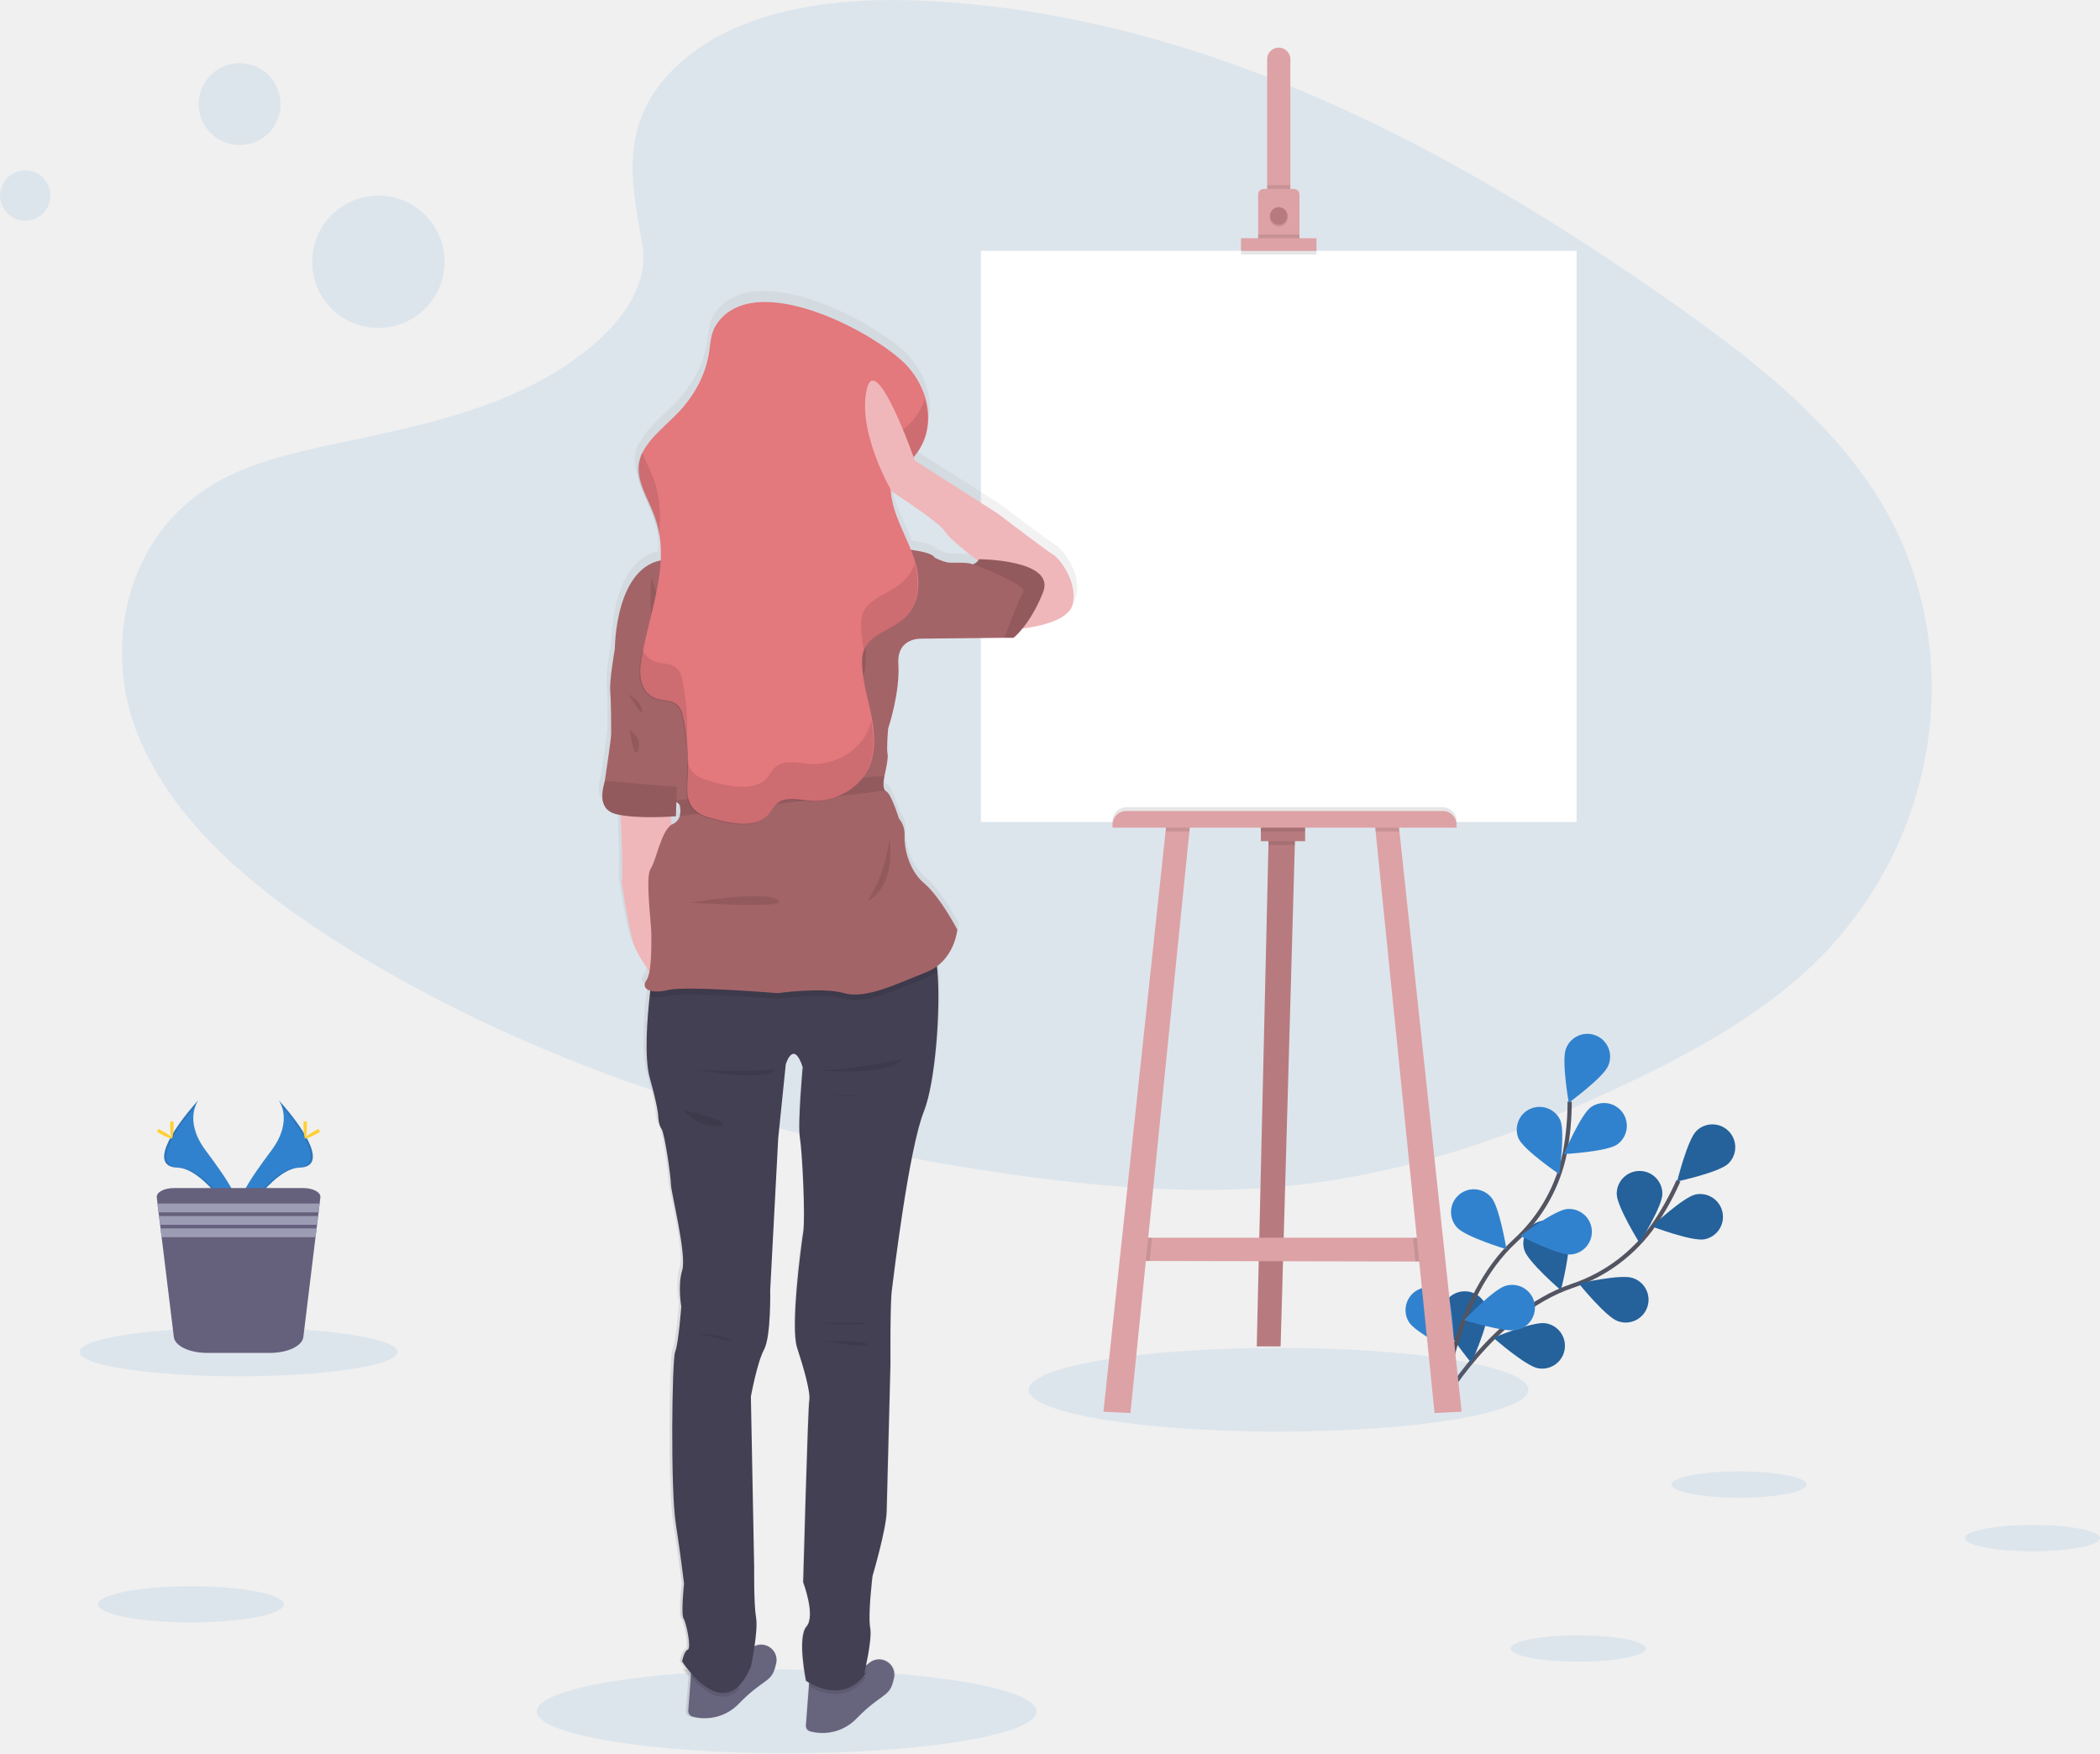
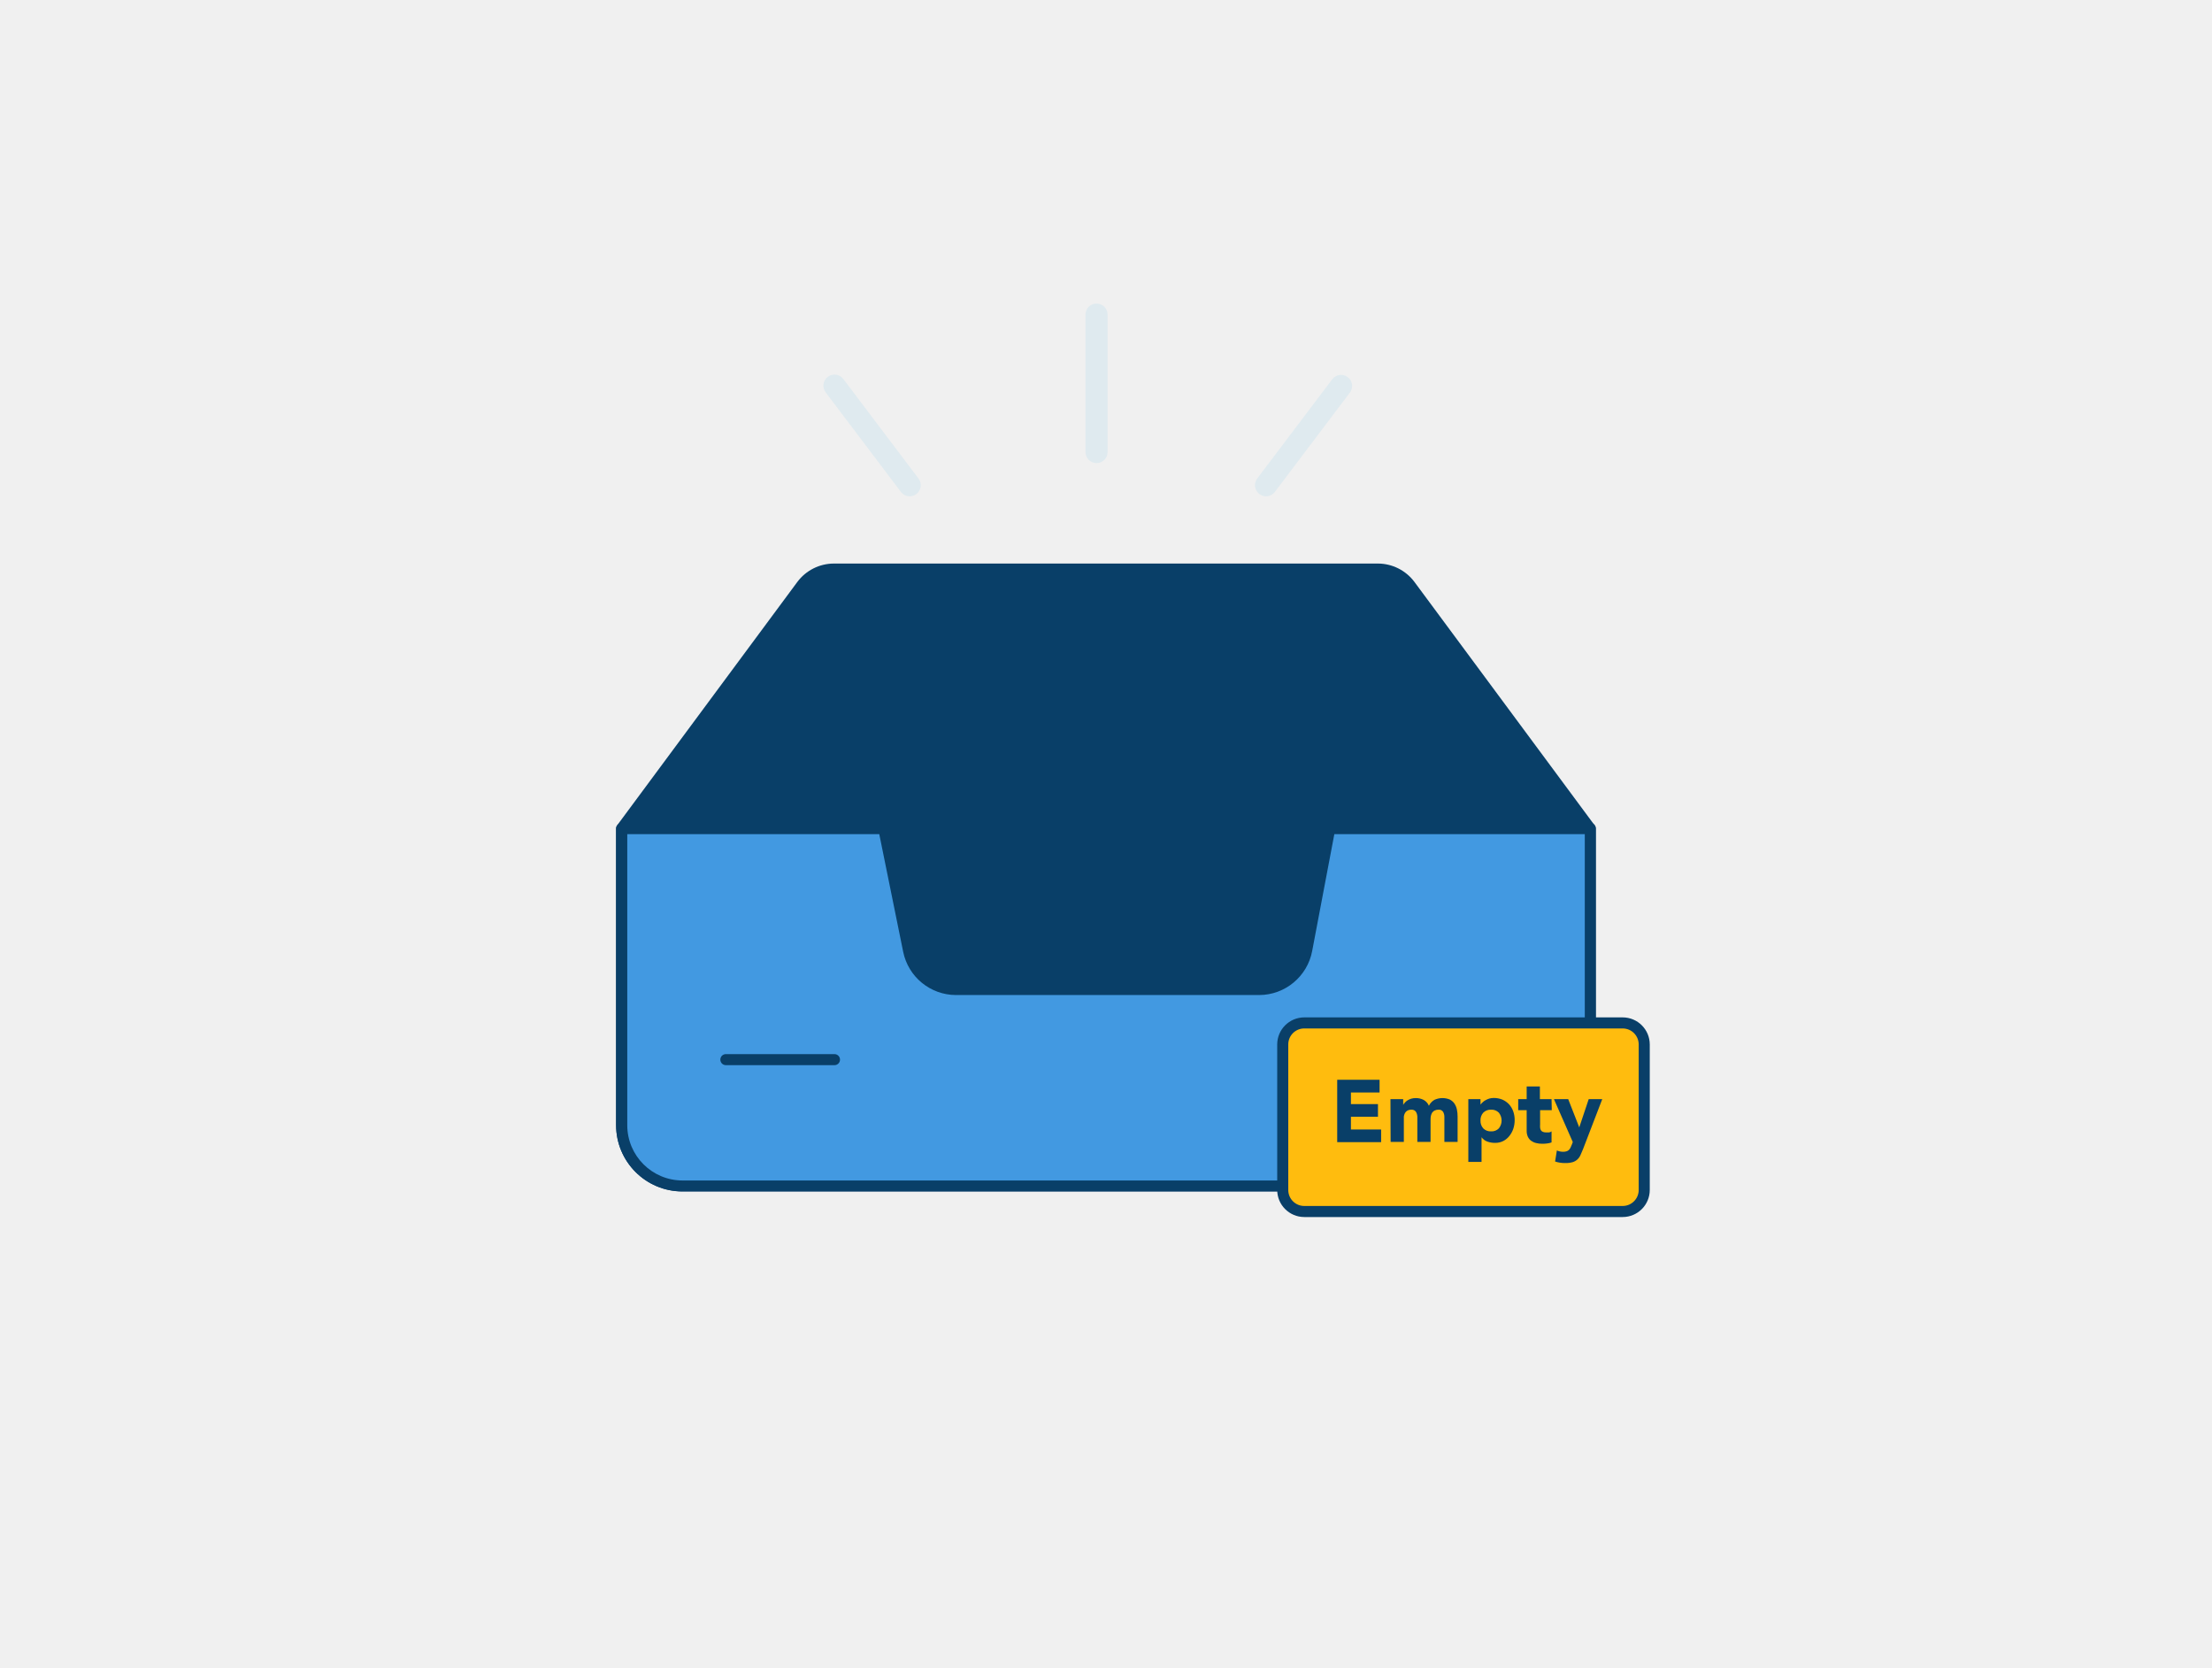
- <svg xmlns="http://www.w3.org/2000/svg" id="ffe6bee8-e793-4e33-a4ab-3e285c6a5a44" data-name="Layer 1" width="998.95" height="833.99" viewBox="0 0 998.95 833.99">
-   <defs>
-     <linearGradient id="8849c9b4-5ff8-40d0-8d32-f1e3227b06d9" x1="499.14" y1="857.42" x2="499.14" y2="171.42" gradientUnits="userSpaceOnUse">
-       <stop offset="0" stop-color="gray" stop-opacity="0.25" />
-       <stop offset="0.54" stop-color="gray" stop-opacity="0.12" />
-       <stop offset="1" stop-color="gray" stop-opacity="0.1" />
-     </linearGradient>
-   </defs>
-   <path d="M424.35,62.67c29.21-26,75.06-31.33,116.8-29.26,131.09,6.52,249.42,69.8,351.78,141.39,37.06,25.91,73.54,53.84,97.59,89.53,49,72.65,34.44,173.29-33.64,233.14-23.17,20.36-51.25,36-80.08,49.81-51.26,24.6-106.57,44.35-164.75,50-41.48,4-83.48.75-124.73-4.84C472.09,576.78,359,542.22,264.17,483.1,222.59,457.17,183.4,424.93,166.26,383S160.09,287.87,202.55,263c17.56-10.27,38.56-14.91,59.11-19.27,30.26-6.41,61-12.73,88.3-25.76,28.21-13.46,61.6-39.49,56-69.29C400,116.75,395.18,88.67,424.35,62.67Z" transform="translate(-100.52 -33.01)" fill="#3182ce" opacity="0.1" />
-   <path d="M785.47,701.9s25.06-44.39,62.79-57.18a77.24,77.24,0,0,0,39.12-29.26,129.52,129.52,0,0,0,11.54-20.76" transform="translate(-100.52 -33.01)" fill="none" stroke="#535461" stroke-miterlimit="10" stroke-width="2" />
-   <path d="M922.66,586.49c-4.3,4.18-24.33,8.49-24.33,8.49s4.91-19.89,9.21-24.06a10.85,10.85,0,0,1,15.12,15.57Z" transform="translate(-100.52 -33.01)" fill="#3182ce" />
-   <path d="M911.33,622.48c-5.88,1.17-25-6.09-25-6.09s14.94-14,20.81-15.2a10.85,10.85,0,0,1,4.23,21.29Z" transform="translate(-100.52 -33.01)" fill="#3182ce" />
-   <path d="M870.08,661.42c-5.67-2-18.54-17.9-18.54-17.9s20-4.56,25.64-2.6a10.85,10.85,0,1,1-7.1,20.5Z" transform="translate(-100.52 -33.01)" fill="#3182ce" />
-   <path d="M832.23,683.86c-5.91-1-21.29-14.51-21.29-14.51s18.91-7.88,24.82-6.9a10.85,10.85,0,1,1-3.53,21.41Z" transform="translate(-100.52 -33.01)" fill="#3182ce" />
-   <path d="M869.59,600.85c0,6,10.84,23.37,10.84,23.37s10.86-17.37,10.86-23.36a10.85,10.85,0,1,0-21.7,0Z" transform="translate(-100.52 -33.01)" fill="#3182ce" />
-   <path d="M825.66,627.65c1.8,5.72,17.34,19.06,17.34,19.06s5.16-19.83,3.37-25.55a10.85,10.85,0,0,0-20.71,6.49Z" transform="translate(-100.52 -33.01)" fill="#3182ce" />
-   <path d="M786.54,659.55c.8,5.94,13.87,21.72,13.87,21.72s8.44-18.67,7.64-24.61a10.85,10.85,0,0,0-21.51,2.89Z" transform="translate(-100.52 -33.01)" fill="#3182ce" />
-   <path d="M922.66,586.49c-4.3,4.18-24.33,8.49-24.33,8.49s4.91-19.89,9.21-24.06a10.85,10.85,0,0,1,15.12,15.57Z" transform="translate(-100.52 -33.01)" opacity="0.25" />
-   <path d="M911.33,622.48c-5.88,1.17-25-6.09-25-6.09s14.94-14,20.81-15.2a10.85,10.85,0,0,1,4.23,21.29Z" transform="translate(-100.52 -33.01)" opacity="0.25" />
-   <path d="M870.08,661.42c-5.67-2-18.54-17.9-18.54-17.9s20-4.56,25.64-2.6a10.85,10.85,0,1,1-7.1,20.5Z" transform="translate(-100.52 -33.01)" opacity="0.25" />
-   <path d="M832.23,683.86c-5.91-1-21.29-14.51-21.29-14.51s18.91-7.88,24.82-6.9a10.85,10.85,0,1,1-3.53,21.41Z" transform="translate(-100.52 -33.01)" opacity="0.25" />
-   <path d="M869.59,600.85c0,6,10.84,23.37,10.84,23.37s10.86-17.37,10.86-23.36a10.85,10.85,0,1,0-21.7,0Z" transform="translate(-100.52 -33.01)" opacity="0.25" />
-   <path d="M825.66,627.65c1.8,5.72,17.34,19.06,17.34,19.06s5.16-19.83,3.37-25.55a10.85,10.85,0,0,0-20.71,6.49Z" transform="translate(-100.52 -33.01)" opacity="0.25" />
-   <path d="M786.54,659.55c.8,5.94,13.87,21.72,13.87,21.72s8.44-18.67,7.64-24.61a10.85,10.85,0,0,0-21.51,2.89Z" transform="translate(-100.52 -33.01)" opacity="0.25" />
-   <path d="M786.91,701s4.92-50.74,34.24-77.72a77.24,77.24,0,0,0,23.9-42.61A129.14,129.14,0,0,0,847.19,557" transform="translate(-100.52 -33.01)" fill="none" stroke="#535461" stroke-miterlimit="10" stroke-width="2" />
-   <path d="M865.56,539.92c-2.24,5.56-18.8,17.62-18.8,17.62s-3.56-20.18-1.32-25.73a10.85,10.85,0,1,1,20.12,8.11Z" transform="translate(-100.52 -33.01)" fill="#3182ce" />
-   <path d="M869.79,577.41c-4.9,3.45-25.36,4.57-25.36,4.57s8-18.87,12.87-22.32a10.85,10.85,0,0,1,12.49,17.75Z" transform="translate(-100.52 -33.01)" fill="#3182ce" />
-   <path d="M847.86,629.73c-6,.5-24.2-8.86-24.2-8.86S840.07,608.61,846,608.1a10.85,10.85,0,0,1,1.82,21.63Z" transform="translate(-100.52 -33.01)" fill="#3182ce" />
-   <path d="M822.35,665.58c-5.8,1.5-25.34-4.64-25.34-4.64s14.09-14.87,19.89-16.37a10.85,10.85,0,1,1,5.45,21Z" transform="translate(-100.52 -33.01)" fill="#3182ce" />
-   <path d="M822.87,574.54c2.42,5.48,19.38,17,19.38,17s2.89-20.28.46-25.76a10.85,10.85,0,0,0-19.84,8.78Z" transform="translate(-100.52 -33.01)" fill="#3182ce" />
-   <path d="M793.57,616.85c3.95,4.5,23.57,10.4,23.57,10.4s-3.31-20.22-7.27-24.72a10.85,10.85,0,1,0-16.3,14.32Z" transform="translate(-100.52 -33.01)" fill="#3182ce" />
-   <path d="M770.73,661.87c3.14,5.11,21.48,14.23,21.48,14.23s.15-20.48-3-25.59a10.85,10.85,0,1,0-18.49,11.36Z" transform="translate(-100.52 -33.01)" fill="#3182ce" />
-   <ellipse cx="374.17" cy="814.05" rx="118.88" ry="19.93" fill="#3182ce" opacity="0.1" />
-   <ellipse cx="608.16" cy="661.06" rx="118.88" ry="19.93" fill="#3182ce" opacity="0.1" />
-   <polygon points="616.05 398.03 615.94 401.92 609.18 640.44 597.82 640.44 603.39 401.92 603.5 397.43 616.05 398.03" fill="#b77b7f" />
-   <polygon points="681.82 600.09 673.31 600.07 546.87 599.8 540.13 599.79 543.72 588.73 680.92 588.73 681.82 600.09" fill="#dda2a6" />
-   <polygon points="616.05 398.03 615.94 401.92 603.39 401.92 603.5 397.43 616.05 398.03" opacity="0.1" />
-   <rect x="599.77" y="392.2" width="21.07" height="7.93" fill="#b77b7f" />
-   <polygon points="547.99 588.73 546.87 599.8 540.13 599.79 543.72 588.73 547.99 588.73" opacity="0.1" />
-   <polygon points="566.14 392.05 565.79 395.49 537.74 672.13 524.89 671.52 554.45 395.49 554.78 392.35 566.14 392.05" fill="#dda2a6" />
-   <polygon points="681.82 600.09 673.31 600.07 672.16 588.73 680.92 588.73 681.82 600.09" opacity="0.1" />
-   <polygon points="695.27 671.52 682.41 672.13 654.37 395.49 654.02 392.05 665.37 392.35 665.7 395.49 695.27 671.52" fill="#dda2a6" />
-   <rect x="466.6" y="119.3" width="283.36" height="271.7" fill="#fff" />
-   <path d="M714.33,61.44v65.61H703.28V61.44a5.53,5.53,0,1,1,11.05,0Z" transform="translate(-100.52 -33.01)" fill="#dda2a6" />
-   <rect x="602.75" y="88.07" width="11.06" height="5.97" opacity="0.1" />
-   <path d="M718.67,125.56v21.66H699V125.56a2.68,2.68,0,0,1,2.69-2.69H716A2.69,2.69,0,0,1,718.67,125.56Z" transform="translate(-100.52 -33.01)" fill="#dda2a6" />
-   <circle cx="608.28" cy="103.61" r="4.18" opacity="0.1" />
-   <circle cx="608.28" cy="102.71" r="4.18" fill="#b77b7f" />
-   <rect x="598.42" y="111.53" width="19.73" height="2.69" opacity="0.1" />
-   <rect x="590.35" y="115.12" width="35.87" height="5.98" opacity="0.1" />
-   <rect x="590.35" y="113.32" width="35.87" height="5.98" fill="#dda2a6" />
-   <path d="M535.72,384H686.37a6.5,6.5,0,0,1,6.5,6.5v1.42a0,0,0,0,1,0,0H529.22a0,0,0,0,1,0,0v-1.42A6.5,6.5,0,0,1,535.72,384Z" opacity="0.1" />
-   <polygon points="554.78 392.35 566.14 392.05 565.79 395.49 554.45 395.49 554.78 392.35" opacity="0.1" />
-   <rect x="599.77" y="392.2" width="21.07" height="3.29" opacity="0.1" />
-   <polygon points="665.7 395.49 654.37 395.49 654.02 392.05 665.37 392.35 665.7 395.49" opacity="0.1" />
-   <path d="M535.72,385.77H686.37a6.5,6.5,0,0,1,6.5,6.5v1.42a0,0,0,0,1,0,0H529.22a0,0,0,0,1,0,0v-1.42A6.5,6.5,0,0,1,535.72,385.77Z" fill="#dda2a6" />
-   <path d="M603.21,292.64c-2.27-1.2-27-19.88-27-19.88l-39.91-25.31s-.21-.6-.59-1.63c10.95-12.43,8.56-30.47-2.58-43.15-13.5-15.38-74.5-48.49-92.88-20.17-2.57,4-2.66,8.54-3.33,12.94-1.57,10.27-6.63,20.22-14.57,28.6-6.12,6.47-14.15,12.43-17.67,19.75,0-.09-.07-.18-.1-.28a18.36,18.36,0,0,0-1.83,5C401,257.44,407,266,410.19,274.69a47.5,47.5,0,0,1,2.32,9.08c.08-.62.15-1.23.22-1.85a58.06,58.06,0,0,1,.79,13.36c-22.15,4.51-22.16,42.4-22.16,42.4s-2.73,15.06-2.27,20.49.45,17.17.45,20-2.73,20.48-3,22.6a.51.51,0,0,1,0,.09c-.4,2.32-4.55,13.5,5.48,16,.7.18,1.44.33,2.21.47.43,9.05,1.21,28,.52,32.22,0,0,3.65,25.46,6.68,31.93a73.44,73.44,0,0,0,6.7,10.82,11.92,11.92,0,0,1-1.54,4.39c-1.55,2.23-.75,4.06,1.84,4.85-.09.77-.19,1.64-.3,2.62-1.11,9.82-2.77,29.34.05,39.23,3.87,13.56,4.1,18.08,4.1,18.08s0,4.06,1.6,6.32,4.55,23.28,4.55,26.67,7.74,33.89,5.46,41.12-.45,17.4-.45,17.4-1.37,17.85-3,21.69-2.28,65.75.22,81.79,4.1,29.37,4.1,29.37-1.59,14.69-.23,16.72,3.87,14.24,2.05,14.91-2.73,5.65-2.73,5.65a50.39,50.39,0,0,0,3.11,4.23,17,17,0,0,1-2.05-.87c.72,1,1.8,2.42,3.13,4l-1.25,16.25a2.72,2.72,0,0,0,2,2.85,22.87,22.87,0,0,0,22.62-6.36c11.38-11.52,15.25-9.94,17.3-16.94.22-.75.41-1.49.57-2.19,1.47-6.24-5.18-10.88-10.47-8.22.73-4.94,1.3-10.55.75-13.72-1.14-6.55-.91-23.72-.91-23.72l-1.59-82.25s2.95-16.27,6.37-22.59,3-28.47,3-28.47l3.87-72.76,3.64-35.47s3.64-12.2,8.19,1.36c0,0-2.5,27.33-1.36,33.89s2.73,38.41,1.59,45.41-6.14,45.42-3,55.13S486,694.15,485.3,698s-3,87.21-3,87.21,6.15,16,1.6,21.24-.23,26-.23,26,.55.39,1.49.93l-.13,1.73-1.43,18.69a2.74,2.74,0,0,0,2,2.86,22.86,22.86,0,0,0,22.62-6.36c11.38-11.53,15.25-9.94,17.3-16.95.22-.75.41-1.48.58-2.19,1.6-6.81-6.5-11.75-11.92-7.3l-.27.23a9.41,9.41,0,0,1-.89.67,4.3,4.3,0,0,1-.45.29c1.14-5.16,2.8-14,2-18.14-1.14-6.1,1.13-24.62,1.13-24.62s6.6-22.15,6.83-31l1.82-70.49s-.22-28.7.69-35.7,8.19-67.56,15.47-85.64c5.59-13.84,8.09-49.16,6.61-67.07-.08-.88-.16-1.73-.26-2.52,8.93-6.59,9.82-17.55,9.82-17.55s-8.2-15.66-16.09-22.29S531,432,531.28,427.15a11.88,11.88,0,0,0-2.73-8.13s-3.64-11.75-6.07-12.95a1.9,1.9,0,0,1-.53-.4c-1.65-1.77-.38-6.83-.38-6.83l0-.16c.29-1.17,2-8.75,1.49-10.69-.61-2.1.3-12.05.3-12.05s5.77-17.17,4.86-30.73,11.84-12.35,11.84-12.35l39.37-.41,4.48,0a31.53,31.53,0,0,0,4.31-4.46c7.5-.89,22.67-3.72,24.37-12C614.9,305,605.49,293.85,603.21,292.64ZM420.81,418l.27-6.89c.93.8,1.55,1.31,1.55,1.31a10.78,10.78,0,0,1,.07,5.52,5.89,5.89,0,0,1-3.41,3.82,4.14,4.14,0,0,0-.55.29l-.38-3.89Zm142.8-121c-1.67-.75-7.29-.6-10.18-.6s-7.58-2.41-7.58-2.41c-1-1.95-6.53-3.11-11.45-3.77-3.74-9.22-9-18.21-9.71-27.82,0-.35,0-.7-.05-1.05l.57,1s22.92,14.62,25.5,19c2,3.34,11.63,10.8,16.09,14.14a4.59,4.59,0,0,1-2.45,1.64A1.35,1.35,0,0,1,563.61,297Z" transform="translate(-100.52 -33.01)" fill="url(#8849c9b4-5ff8-40d0-8d32-f1e3227b06d9)" />
-   <path d="M525.76,831.22c-.17.7-.35,1.43-.57,2.17-2,7-5.83,5.38-17,16.81a22.38,22.38,0,0,1-22.27,6.32,2.7,2.7,0,0,1-2-2.84l1.41-18.54.67-8.92s17.84,5,26.92-1.35a10.77,10.77,0,0,0,.88-.67A2.75,2.75,0,0,0,514,824,7.29,7.29,0,0,1,525.76,831.22Z" transform="translate(-100.52 -33.01)" fill="#67647e" />
-   <path d="M469.76,824.22c-.17.7-.35,1.43-.57,2.17-2,7-5.83,5.38-17,16.81a22.38,22.38,0,0,1-22.27,6.32,2.7,2.7,0,0,1-2-2.84l1.41-18.54.67-8.92s17.84,5,26.92-1.35a10.77,10.77,0,0,0,.88-.67A2.75,2.75,0,0,0,458,817,7.29,7.29,0,0,1,469.76,824.22Z" transform="translate(-100.52 -33.01)" fill="#67647e" />
-   <path d="M451.33,827l.72,9.64c-10.24,10.23-22.43-5-26-10C435.44,831.48,451.33,827,451.33,827Z" transform="translate(-100.52 -33.01)" opacity="0.1" />
-   <path d="M511.52,830.92l1.34-.89c-9.35,14.22-23.24,7.66-27.57,5.11l.67-8.92s17.84,5,26.92-1.35C512.17,828.35,511.52,830.92,511.52,830.92Z" transform="translate(-100.52 -33.01)" opacity="0.1" />
-   <path d="M540,561.69c-7.18,17.93-14.35,78-15.25,85s-.67,35.42-.67,35.42L522.28,752c-.23,8.75-6.73,30.72-6.73,30.72s-2.24,18.38-1.12,24.43-2.91,22-2.91,22l1.34-.9c-11.21,17-28.92,4.26-28.92,4.26s-4.26-20.62.23-25.78-1.57-21.07-1.57-21.07,2.24-82.72,2.91-86.53-2.69-15.47-5.83-25.11,1.8-47.75,2.92-54.7-.45-38.56-1.57-45.06,1.34-33.63,1.34-33.63c-4.48-13.45-8.07-1.34-8.07-1.34l-3.59,35.19-3.81,72.19s.45,22-2.91,28.25-6.28,22.41-6.28,22.41l1.57,81.61s-.22,17,.9,23.53-2.47,23.32-2.47,23.32C445.16,855.36,425,823.3,425,823.3s.9-4.93,2.69-5.6-.67-12.78-2-14.8.22-16.59.22-16.59-1.57-13.22-4-29.14-1.79-77.34-.22-81.15,2.91-21.52,2.91-21.52-1.79-10.09.45-17.27-5.38-37.43-5.38-40.8-2.91-24.21-4.48-26.45-1.57-6.28-1.57-6.28-.22-4.48-4-17.93c-2.78-9.82-1.14-29.18-.05-38.93.39-3.61.73-5.91.73-5.91S538.87,480.08,544,484.79c1.2,1.11,2,4.92,2.47,10.35C548,512.9,545.48,548,540,561.69Z" transform="translate(-100.52 -33.01)" fill="#444053" />
-   <path d="M491.34,662.49c.6,0,14.8,1.2,20,.15S491.34,662.49,491.34,662.49Z" transform="translate(-100.52 -33.01)" opacity="0.1" />
-   <path d="M492.39,670.86S512,674.3,513,672.51,492.39,670.86,492.39,670.86Z" transform="translate(-100.52 -33.01)" opacity="0.1" />
-   <path d="M432.46,667.27s10.16.45,15.69,3S432.46,667.27,432.46,667.27Z" transform="translate(-100.52 -33.01)" opacity="0.1" />
-   <path d="M395.54,415.9s1.64,31.23.75,36.76c0,0,3.58,25.26,6.57,31.68s9.42,14.5,9.42,14.5l8.82-62L419,415.6Z" transform="translate(-100.52 -33.01)" fill="#efb7b9" />
-   <circle cx="387.68" cy="206.09" r="34.52" fill="#efb7b9" />
-   <path d="M470.27,255.23s-10.76,21.08-21.52,30.94,64.56,21.07,66.35,21.07S501.65,262.41,504.34,257,470.27,255.23,470.27,255.23Z" transform="translate(-100.52 -33.01)" fill="#efb7b9" />
-   <path d="M546.49,495.14a22.43,22.43,0,0,1-5.54,3.1c-13.74,5.38-28.69,12.85-38.85,9.87s-31.68,0-31.68,0-43.35-3.59-52-1.5c-3.94.95-7,.91-9,.23.39-3.61.73-5.91.73-5.91S538.87,480.08,544,484.79C545.22,485.9,546,489.71,546.49,495.14Z" transform="translate(-100.52 -33.01)" opacity="0.1" />
-   <path d="M555.9,475.22s-1.19,14.95-14.95,20.33-28.69,12.85-38.85,9.87-31.68,0-31.68,0-43.35-3.59-52-1.5-13.16-.59-10.47-4.48,2.4-16.74,2.4-22.12-3-27.2-.31-31.09S415.12,427.4,420.5,425a5.86,5.86,0,0,0,3.36-3.79,10.84,10.84,0,0,0-.07-5.47s-.91-.75-2.16-1.86c-3.17-2.83-8.53-8.08-6.81-9.8,2.39-2.4,0-17.94,0-17.94s-5.68-11.95-3.58-16.43S393,341.61,393,341.61s0-40.64,24.51-42.44c0,0,17.34.6,19.43-7.17s15.84-12.26,15.84-12.26l31.39,6.88s27.79,6,32.88,2.39,9,4.78,9,4.78,17.33.9,19.12,4.49-5.67,38.55-5.67,38.55-12.56-1.19-11.66,12.26S523,379.58,523,379.58s-.9,9.86-.3,11.95c.56,1.93-1.18,9.45-1.46,10.61l0,.15s-1.25,5,.37,6.78a2,2,0,0,0,.52.4c2.4,1.19,6,12.85,6,12.85a11.83,11.83,0,0,1,2.69,8.07c-.29,4.79,1.5,16.14,9.27,22.72S555.9,475.22,555.9,475.22Z" transform="translate(-100.52 -33.01)" fill="#a36468" />
-   <path d="M422.59,406l0,1.27-.54,14s-18.39,1.49-28.4-1-5.8-13.6-5.4-15.9a.37.37,0,0,0,0-.09c.29-2.1,3-19.58,3-22.42s0-14.5-.45-19.88S393,341.61,393,341.61l1.94-2.38L416,347.3Z" transform="translate(-100.52 -33.01)" fill="#a36468" />
-   <path d="M422.54,407.3l-.54,14s-18.39,1.49-28.4-1-5.8-13.6-5.4-15.9Z" transform="translate(-100.52 -33.01)" opacity="0.1" />
-   <path d="M423.86,421.22a10.84,10.84,0,0,0-.07-5.47s-.91-.75-2.16-1.86c15.83-2.21,78.52-10.81,99.63-11.75l0,.15s-1.25,5,.37,6.78Z" transform="translate(-100.52 -33.01)" opacity="0.1" />
-   <path d="M523.62,432s3.89,22-10.61,29.74C513,461.78,521.23,450.87,523.62,432Z" transform="translate(-100.52 -33.01)" opacity="0.1" />
-   <path d="M428.72,462.37s35-6,41.85-1.34S428.72,462.37,428.72,462.37Z" transform="translate(-100.52 -33.01)" opacity="0.1" />
-   <path d="M511.52,326.22s-5.38,22.12-1.35,27.2S511.52,326.22,511.52,326.22Z" transform="translate(-100.52 -33.01)" opacity="0.1" />
-   <path d="M410.19,308.14s4.93,8.22,1.94,16.74S410.19,308.14,410.19,308.14Z" transform="translate(-100.52 -33.01)" opacity="0.1" />
-   <path d="M400,380.18s6.28,3.73,4.19,9.56S400,380.18,400,380.18Z" transform="translate(-100.52 -33.01)" opacity="0.1" />
-   <path d="M399.43,363.14s5.82,3.14,6.57,7.77S399.43,363.14,399.43,363.14Z" transform="translate(-100.52 -33.01)" opacity="0.1" />
-   <path d="M485.81,541.88s36.62,3.74,43.94-4.93C529.75,537,496.72,543.53,485.81,541.88Z" transform="translate(-100.52 -33.01)" opacity="0.1" />
-   <path d="M422.59,539.79s39.31,9.27,47.08,1.94C469.67,541.73,435.89,544.27,422.59,539.79Z" transform="translate(-100.52 -33.01)" opacity="0.1" />
-   <path d="M488.65,554s16.44,0,24.06.45S488.65,554,488.65,554Z" transform="translate(-100.52 -33.01)" opacity="0.1" />
-   <path d="M425.28,561s8.07,9.12,17.19,7.48S425.28,561,425.28,561Z" transform="translate(-100.52 -33.01)" opacity="0.1" />
-   <path d="M441.13,187.65c-2.53,3.93-2.62,8.48-3.28,12.84-1.54,10.19-6.53,20.06-14.34,28.38-7.17,7.62-17,14.53-18.86,23.84-1.76,8.84,4.21,17.35,7.34,26,8.25,22.69-3.27,46.49-6.63,69.91-.93,6.47.19,14.74,8.16,16.89,2.49.68,5.34.59,7.58,1.67,3,1.44,3.92,4.43,4.47,7.12a108.82,108.82,0,0,1,2.06,29.28c-.36,5.5-.76,11.83,4.44,15.61,2.36,1.73,5.54,2.61,8.61,3.44,8.19,2.21,18.78,4,24.3-1.19,2.32-2.17,3.19-5.23,6.08-6.95,4.33-2.57,10.47-.83,15.92-.56,11.19.56,21.47-6,25.88-13.91s4-17,2.4-25.53-4.46-17-4.66-25.66c-.07-3,.2-6.05,1.92-8.71,3.33-5.15,11.08-7.49,16.38-11.54,9.93-7.6,9.9-20.05,6.29-30.47S525.1,277.7,524.3,266.93a11.87,11.87,0,0,1,1.47-7.53c1.42-2.19,3.9-3.83,6-5.64,14.49-12.24,12.78-32.34.8-46.1C519.31,192.41,459.23,159.56,441.13,187.65Z" transform="translate(-100.52 -33.01)" fill="#e3787d" />
-   <g opacity="0.1">
-     <path d="M413.83,288.13c1.13-9.09.92-18.1-2.29-26.95-1.58-4.34-3.87-8.65-5.54-13a18.76,18.76,0,0,0-1.8,5c-1.76,8.84,4.21,17.35,7.34,26A47.28,47.28,0,0,1,413.83,288.13Z" transform="translate(-100.52 -33.01)" />
-     <path d="M427.18,386.05a109.22,109.22,0,0,0-2.05-29.28c-.56-2.69-1.48-5.67-4.48-7.11-2.24-1.08-5.09-1-7.58-1.67a10.33,10.33,0,0,1-7-5.78c-.46,2.28-.86,4.55-1.19,6.83-.93,6.47.19,14.74,8.16,16.89,2.49.67,5.34.58,7.58,1.66,3,1.44,3.92,4.43,4.48,7.12a110.81,110.81,0,0,1,1.92,13.52C427.09,387.49,427.13,386.77,427.18,386.05Z" transform="translate(-100.52 -33.01)" />
-     <path d="M512.42,382.5c-4.42,7.94-14.7,14.47-25.89,13.91-5.45-.28-11.59-2-15.91.56-2.89,1.71-3.77,4.78-6.09,6.95-5.52,5.15-16.11,3.4-24.3,1.19-3.07-.84-6.24-1.71-8.61-3.44a10.8,10.8,0,0,1-4.25-6.9c.06,3.07,0,6.15-.19,9.22-.36,5.5-.76,11.83,4.44,15.62,2.37,1.72,5.54,2.6,8.61,3.43,8.19,2.21,18.78,4,24.3-1.19,2.32-2.17,3.2-5.23,6.09-7,4.32-2.57,10.46-.83,15.91-.56,11.19.56,21.47-6,25.89-13.91,4.24-7.64,4.05-16.28,2.57-24.53A26.87,26.87,0,0,1,512.42,382.5Z" transform="translate(-100.52 -33.01)" />
-     <path d="M531.36,236.28c-2.14,1.8-4.62,3.45-6,5.64a11.87,11.87,0,0,0-1.47,7.53,40.06,40.06,0,0,0,2.06,9.6,39.94,39.94,0,0,1,5.45-4.84c9.8-8.27,12.18-20.14,9-31.22A28.54,28.54,0,0,1,531.36,236.28Z" transform="translate(-100.52 -33.01)" />
-     <path d="M528.45,311.05c-5.29,4.05-13.05,6.4-16.37,11.55-1.73,2.66-2,5.73-1.93,8.7a60.08,60.08,0,0,0,1.28,10.4,9.62,9.62,0,0,1,.65-1.17c3.32-5.15,11.08-7.49,16.37-11.54,9.07-6.94,9.83-17.92,7.15-27.71A20.76,20.76,0,0,1,528.45,311.05Z" transform="translate(-100.52 -33.01)" />
+ <svg xmlns="http://www.w3.org/2000/svg" viewBox="0 0 400 300" width="406" height="306" class="illustration">
+   <g id="_296_empty_inbox_outline" data-name="#296_empty_inbox_outline">
+     <path d="M287.57,149.09l-32.58-44a7.2,7.2,0,0,0-5.8-2.92H150.81a7.2,7.2,0,0,0-5.8,2.92l-32.58,44v53.62a11,11,0,0,0,11,11H276.59a11,11,0,0,0,11-11Z" fill="#093f68" />
+     <path d="M276.59,214.69H123.41a12,12,0,0,1-12-12V149.09a1,1,0,0,1,.19-.6l32.58-44a8.26,8.26,0,0,1,6.61-3.33h98.38a8.26,8.26,0,0,1,6.61,3.33l32.58,44a1,1,0,0,1,.19.6v53.62A12,12,0,0,1,276.59,214.69ZM113.43,149.42v53.29a10,10,0,0,0,10,10H276.59a10,10,0,0,0,10-10V149.42l-32.38-43.75a6.25,6.25,0,0,0-5-2.52H150.81a6.25,6.25,0,0,0-5,2.52Z" fill="#093f68" />
+     <path d="M287.57,149.09v53.62a11,11,0,0,1-11,11H123.41a11,11,0,0,1-11-11V149.09h47.41l4.46,22a8.75,8.75,0,0,0,8.58,7h54.84a8.78,8.78,0,0,0,8.62-7.15l4.12-21.91Z" fill="#4299e1" />
+     <path d="M276.58,214.69H123.41a12,12,0,0,1-12-12V149.09a1,1,0,0,1,1-1h47.41a1,1,0,0,1,1,.8l4.46,22a7.77,7.77,0,0,0,7.6,6.23h54.84a7.77,7.77,0,0,0,7.63-6.34l4.12-21.91a1,1,0,0,1,1-.81h47.11a1,1,0,0,1,1,1v53.62A12,12,0,0,1,276.58,214.69Zm-163.15-64.6v52.62a10,10,0,0,0,10,10H276.58a10,10,0,0,0,10-10V150.09H241.29l-4,21.09a9.78,9.78,0,0,1-9.6,8H172.88a9.77,9.77,0,0,1-9.56-7.83L159,150.09Z" fill="#093f68" />
+     <path d="M150.9,191.86H131.26a1,1,0,0,1,0-2H150.9a1,1,0,0,1,0,2Z" fill="#093f68" />
+     <path d="M164.5,89a2,2,0,0,1-1.59-.8l-13.61-18a2,2,0,0,1,3.2-2.41l13.6,18a2,2,0,0,1-.39,2.8A2,2,0,0,1,164.5,89Z" fill="#dfeaef" />
+     <path d="M228.94,89a2.05,2.05,0,0,1-1.21-.41,2,2,0,0,1-.39-2.8l13.61-18a2,2,0,0,1,3.19,2.41l-13.6,18A2,2,0,0,1,228.94,89Z" fill="#dfeaef" />
+     <path d="M198.29,83a2,2,0,0,1-2-2V56.15a2,2,0,0,1,4,0V81A2,2,0,0,1,198.29,83Z" fill="#dfeaef" />
+     <rect x="231.96" y="184.22" width="65.37" height="34.09" rx="3.89" fill="#ffbc0e" />
+     <path d="M293.44,219.32H235.85a4.9,4.9,0,0,1-4.89-4.89V188.11a4.9,4.9,0,0,1,4.89-4.89h57.59a4.9,4.9,0,0,1,4.89,4.89v26.32A4.9,4.9,0,0,1,293.44,219.32Zm-57.59-34.1a2.89,2.89,0,0,0-2.89,2.89v26.32a2.89,2.89,0,0,0,2.89,2.89h57.59a2.9,2.9,0,0,0,2.89-2.89V188.11a2.9,2.9,0,0,0-2.89-2.89Z" fill="#093f68" />
+     <path d="M241.81,194.5h7.66v2.3h-5.18v2.1h4.89v2.29h-4.89v2.3h5.46v2.29h-7.94Z" fill="#093f68" />
+     <path d="M251.44,198h2.3v1.05h0a1.59,1.59,0,0,1,.32-.44,2,2,0,0,1,.49-.4,3,3,0,0,1,.65-.29,2.92,2.92,0,0,1,.8-.11,3.06,3.06,0,0,1,1.44.33,2.15,2.15,0,0,1,.95,1.06,2.55,2.55,0,0,1,1-1.07,3.46,3.46,0,0,1,2.77-.06,2.27,2.27,0,0,1,.84.72,3,3,0,0,1,.45,1.07,6,6,0,0,1,.13,1.31v4.57h-2.39v-4.51a1.83,1.83,0,0,0-.23-.93.87.87,0,0,0-.82-.39,1.54,1.54,0,0,0-.69.14,1.1,1.1,0,0,0-.45.37,1.67,1.67,0,0,0-.24.56,2.87,2.87,0,0,0-.07.67v4.09h-2.39v-4.09c0-.14,0-.31,0-.51a1.94,1.94,0,0,0-.12-.58,1,1,0,0,0-.31-.46,1,1,0,0,0-.63-.19,1.47,1.47,0,0,0-.74.17,1.1,1.1,0,0,0-.44.44,1.86,1.86,0,0,0-.2.63,5.87,5.87,0,0,0,0,.74v3.85h-2.39Z" fill="#093f68" />
+     <path d="M265.52,198h2.2v1h0a2.4,2.4,0,0,1,.38-.42,2.2,2.2,0,0,1,.54-.39,3.66,3.66,0,0,1,.67-.29,2.9,2.9,0,0,1,.79-.11,4.13,4.13,0,0,1,1.56.29,3.74,3.74,0,0,1,1.2.83,3.79,3.79,0,0,1,.77,1.27,4.61,4.61,0,0,1,.27,1.61,5,5,0,0,1-.24,1.55,4.25,4.25,0,0,1-.71,1.31,3.36,3.36,0,0,1-1.1.92,3.13,3.13,0,0,1-1.48.34,4,4,0,0,1-1.4-.23,2.18,2.18,0,0,1-1.06-.79h0v4.46h-2.39Zm2.2,3.87a2,2,0,0,0,.5,1.42,1.85,1.85,0,0,0,1.41.54,1.82,1.82,0,0,0,1.41-.54,2.27,2.27,0,0,0,0-2.84,1.82,1.82,0,0,0-1.41-.54,1.85,1.85,0,0,0-1.41.54A2,2,0,0,0,267.72,201.91Z" fill="#093f68" />
+     <path d="M280.61,200H278.5v2.58a3.45,3.45,0,0,0,0,.58,1.08,1.08,0,0,0,.14.46.76.76,0,0,0,.34.29,1.48,1.48,0,0,0,.61.11c.13,0,.3,0,.51,0a.88.88,0,0,0,.47-.19v2a3.44,3.44,0,0,1-.83.19,6.15,6.15,0,0,1-.85.05,4.33,4.33,0,0,1-1.11-.13,2.5,2.5,0,0,1-.89-.4,1.86,1.86,0,0,1-.6-.73,2.47,2.47,0,0,1-.22-1.08V200h-1.53V198h1.53v-2.29h2.39V198h2.11Z" fill="#093f68" />
+     <path d="M286.28,207c-.16.41-.32.78-.47,1.1a2.35,2.35,0,0,1-.56.8,2.19,2.19,0,0,1-.87.5,4.75,4.75,0,0,1-1.38.16,5.63,5.63,0,0,1-1.79-.28l.32-2a2.71,2.71,0,0,0,1.11.24,2,2,0,0,0,.66-.09,1,1,0,0,0,.42-.26,1.5,1.5,0,0,0,.28-.4l.24-.56.17-.45L281,198h2.58l2,5.11h0l1.71-5.11h2.45Z" fill="#093f68" />
  </g>
-   <path d="M582.8,332.35s25.86-1.34,28.1-12.25-7-22-9.26-23.17S575,277.2,575,277.2l-39.3-25.1s-18.83-54-23-33.33,12.11,48.12,12.11,48.12,22.56,14.5,25.1,18.83S568,301.41,568,301.41Z" transform="translate(-100.52 -33.01)" fill="#efb7b9" />
-   <path d="M596.7,314.71c-6.12,15.55-14.05,21.68-14.05,21.68l-4.41,0-38.77.4L535,324.58l6.28-26.46,3.88.16s4.64,2.39,7.47,2.39,8.38-.15,10,.59a1.23,1.23,0,0,0,.73.11c1.47-.15,3-2.35,3-2.35S602.83,299.17,596.7,314.71Z" transform="translate(-100.52 -33.01)" fill="#a36468" />
-   <path d="M596.7,314.71c-6.12,15.55-14.05,21.68-14.05,21.68l-4.41,0c2.3-6.16,7.15-18.8,9-21.72,1.81-2.76-14.43-9.63-23.93-13.34,1.47-.15,3-2.35,3-2.35S602.83,299.17,596.7,314.71Z" transform="translate(-100.52 -33.01)" opacity="0.1" />
-   <ellipse cx="90.82" cy="763.14" rx="44.18" ry="8.64" fill="#3182ce" opacity="0.1" />
-   <ellipse cx="827.28" cy="706.15" rx="32.18" ry="6.29" fill="#3182ce" opacity="0.1" />
-   <ellipse cx="966.77" cy="731.64" rx="32.18" ry="6.29" fill="#3182ce" opacity="0.1" />
-   <ellipse cx="750.78" cy="784.14" rx="32.18" ry="6.29" fill="#3182ce" opacity="0.1" />
-   <path d="M233.09,556.31s7.24,9.47-3.34,23.75S210.46,606.4,214,615.31c0,0,15.95-26.53,28.94-26.9S247.38,572.27,233.09,556.31Z" transform="translate(-100.52 -33.01)" fill="#3182ce" />
-   <path d="M233.09,556.31a11.79,11.79,0,0,1,1.48,3c12.67,14.89,19.42,28.78,7.24,29.13-11.34.32-24.95,20.61-28.21,25.73a9.44,9.44,0,0,0,.39,1.17s15.95-26.53,28.94-26.9S247.38,572.27,233.09,556.31Z" transform="translate(-100.52 -33.01)" opacity="0.1" />
-   <path d="M246.54,568.37c0,3.33-.37,6-.83,6s-.84-2.7-.84-6,.47-1.76.93-1.76S246.54,565,246.54,568.37Z" transform="translate(-100.52 -33.01)" fill="#ffd037" />
-   <path d="M251.16,572.35c-2.92,1.59-5.47,2.56-5.69,2.15s2-2,4.89-3.62,1.77-.43,2,0S254.08,570.75,251.16,572.35Z" transform="translate(-100.52 -33.01)" fill="#ffd037" />
-   <path d="M194.88,556.31s-7.24,9.47,3.34,23.75S217.51,606.4,214,615.31c0,0-16-26.53-29-26.9S180.59,572.27,194.88,556.31Z" transform="translate(-100.52 -33.01)" fill="#3182ce" />
-   <path d="M194.88,556.31a11.79,11.79,0,0,0-1.48,3c-12.67,14.89-19.42,28.78-7.24,29.13,11.34.32,25,20.61,28.21,25.73a11.41,11.41,0,0,1-.38,1.17s-16-26.53-29-26.9S180.59,572.27,194.88,556.31Z" transform="translate(-100.52 -33.01)" opacity="0.1" />
-   <path d="M181.43,568.37c0,3.33.37,6,.83,6s.84-2.7.84-6-.47-1.76-.93-1.76S181.43,565,181.43,568.37Z" transform="translate(-100.52 -33.01)" fill="#ffd037" />
-   <path d="M176.81,572.35c2.93,1.59,5.47,2.56,5.7,2.15s-2-2-4.9-3.62-1.77-.43-2,0S173.89,570.75,176.81,572.35Z" transform="translate(-100.52 -33.01)" fill="#ffd037" />
-   <ellipse cx="113.46" cy="643.07" rx="75.65" ry="11.61" fill="#3182ce" opacity="0.1" />
-   <path d="M252.92,602.56l-.36,3-.51,4.17-.21,1.74-.51,4.18-.22,1.74-.51,4.17L244.82,669c-.52,4.24-7.44,7.54-15.8,7.54H199c-8.36,0-15.27-3.3-15.79-7.54l-5.79-47.45-.51-4.17-.21-1.74-.52-4.18-.21-1.74-.51-4.17-.36-3c-.29-2.4,3.45-4.42,8.18-4.42h61.52C249.47,598.14,253.22,600.16,252.92,602.56Z" transform="translate(-100.52 -33.01)" fill="#65617d" />
-   <polygon points="152.03 572.5 151.53 576.68 75.39 576.68 74.89 572.5 152.03 572.5" fill="#9d9cb5" />
-   <polygon points="151.31 578.42 150.81 582.59 76.12 582.59 75.61 578.42 151.31 578.42" fill="#9d9cb5" />
-   <polygon points="150.59 584.33 150.08 588.5 76.84 588.5 76.33 584.33 150.59 584.33" fill="#9d9cb5" />
-   <circle cx="179.99" cy="124.52" r="31.5" fill="#3182ce" opacity="0.1" />
-   <circle cx="113.99" cy="49.52" r="19.5" fill="#3182ce" opacity="0.1" />
-   <circle cx="12" cy="93.02" r="12" fill="#3182ce" opacity="0.1" />
</svg>
